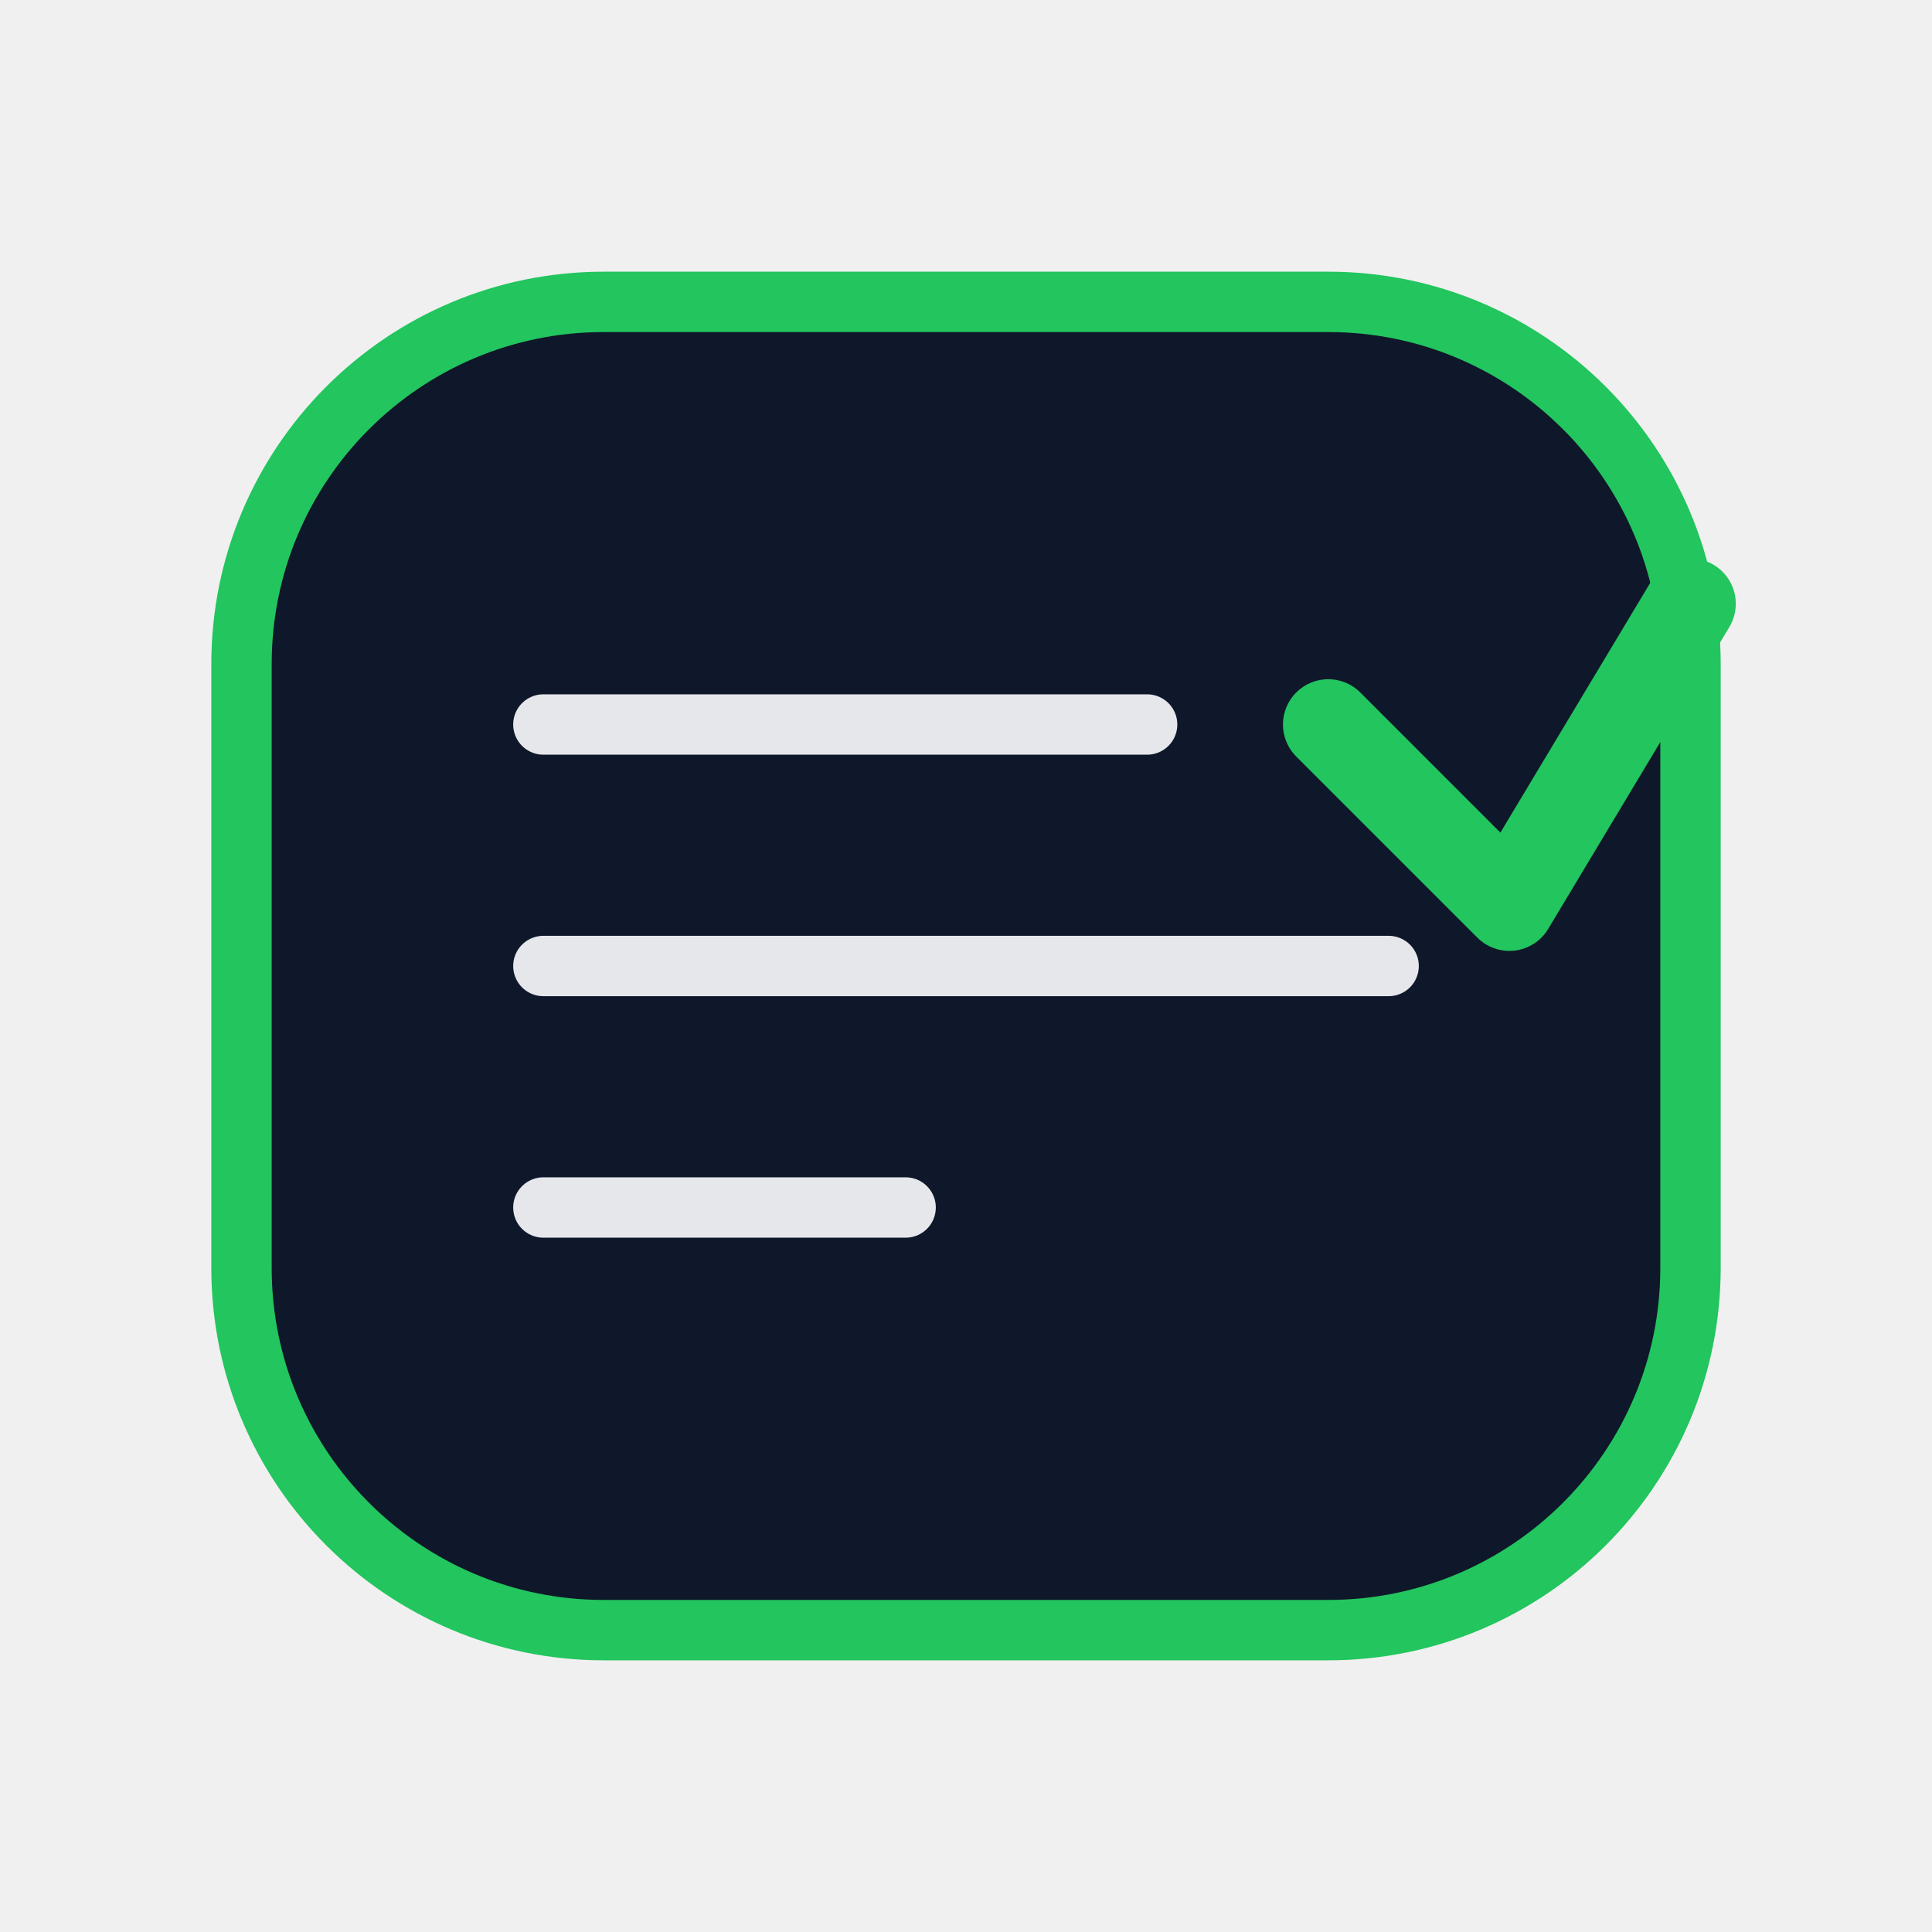
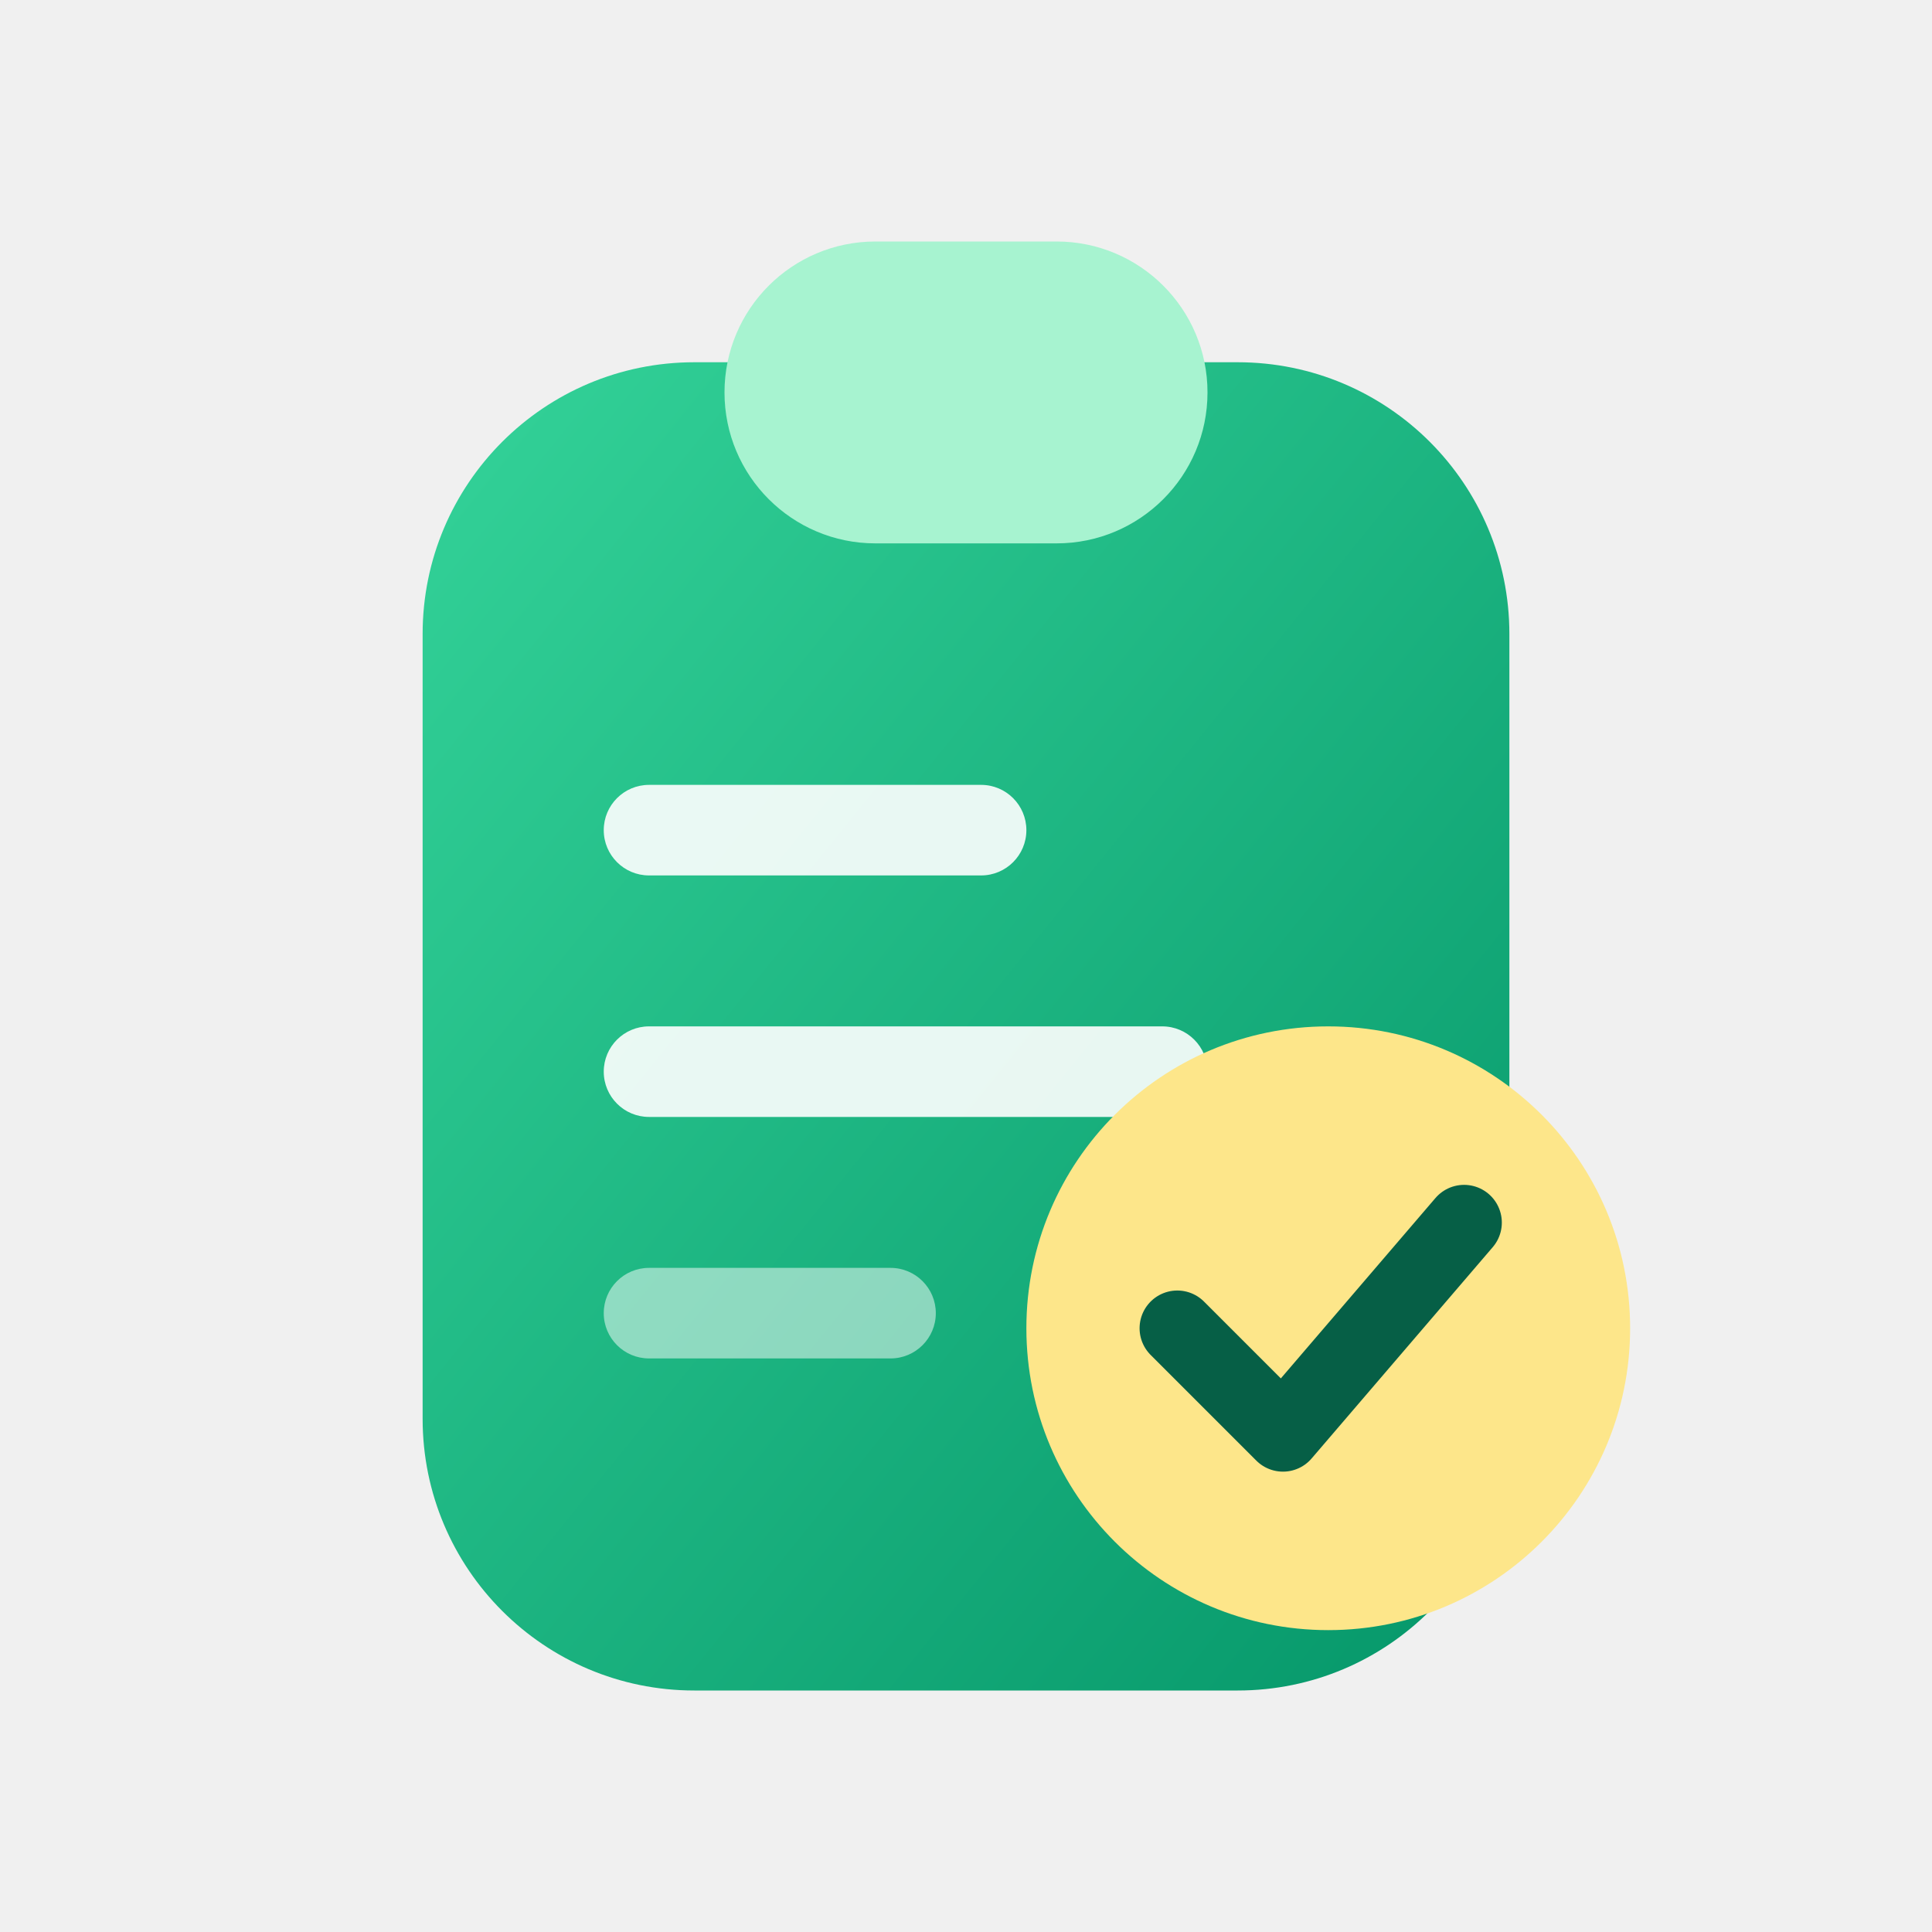
<svg xmlns="http://www.w3.org/2000/svg" width="64" height="64" viewBox="0 0 64 64" fill="none">
-   <rect x="8" y="10" width="48" height="44" rx="12" fill="#0f172a" stroke="#22c55e" stroke-width="2" />
-   <path d="M18 24H38" stroke="#e5e7eb" stroke-width="2" stroke-linecap="round" />
-   <path d="M18 32H46" stroke="#e5e7eb" stroke-width="2" stroke-linecap="round" />
-   <path d="M18 40H30" stroke="#e5e7eb" stroke-width="2" stroke-linecap="round" />
-   <path d="M44 24L50 30L56 20" stroke="#22c55e" stroke-width="3" stroke-linecap="round" stroke-linejoin="round" />
+   <defs>
+     <linearGradient id="tasks-bg" x1="0" y1="0" x2="1" y2="1">
+       <stop offset="0%" stop-color="#34d399" />
+       <stop offset="100%" stop-color="#059669" />
+     </linearGradient>
+   </defs>
+   <rect x="14" y="12" width="36" height="44" rx="9" fill="url(#tasks-bg)" />
+   <rect x="24" y="8" width="16" height="10" rx="5" fill="#a7f3d0" />
+   <rect x="20" y="26" width="14" height="3" rx="1.5" fill="white" opacity="0.9" />
+   <rect x="20" y="34" width="20" height="3" rx="1.5" fill="white" opacity="0.9" />
+   <rect x="20" y="42" width="11" height="3" rx="1.5" fill="white" opacity="0.5" />
+   <circle cx="44" cy="44" r="10" fill="#fde68a" />
+   <path d="M39 44l3.5 3.5 6-7" stroke="#065f46" stroke-width="2.5" stroke-linecap="round" stroke-linejoin="round" />
</svg>
